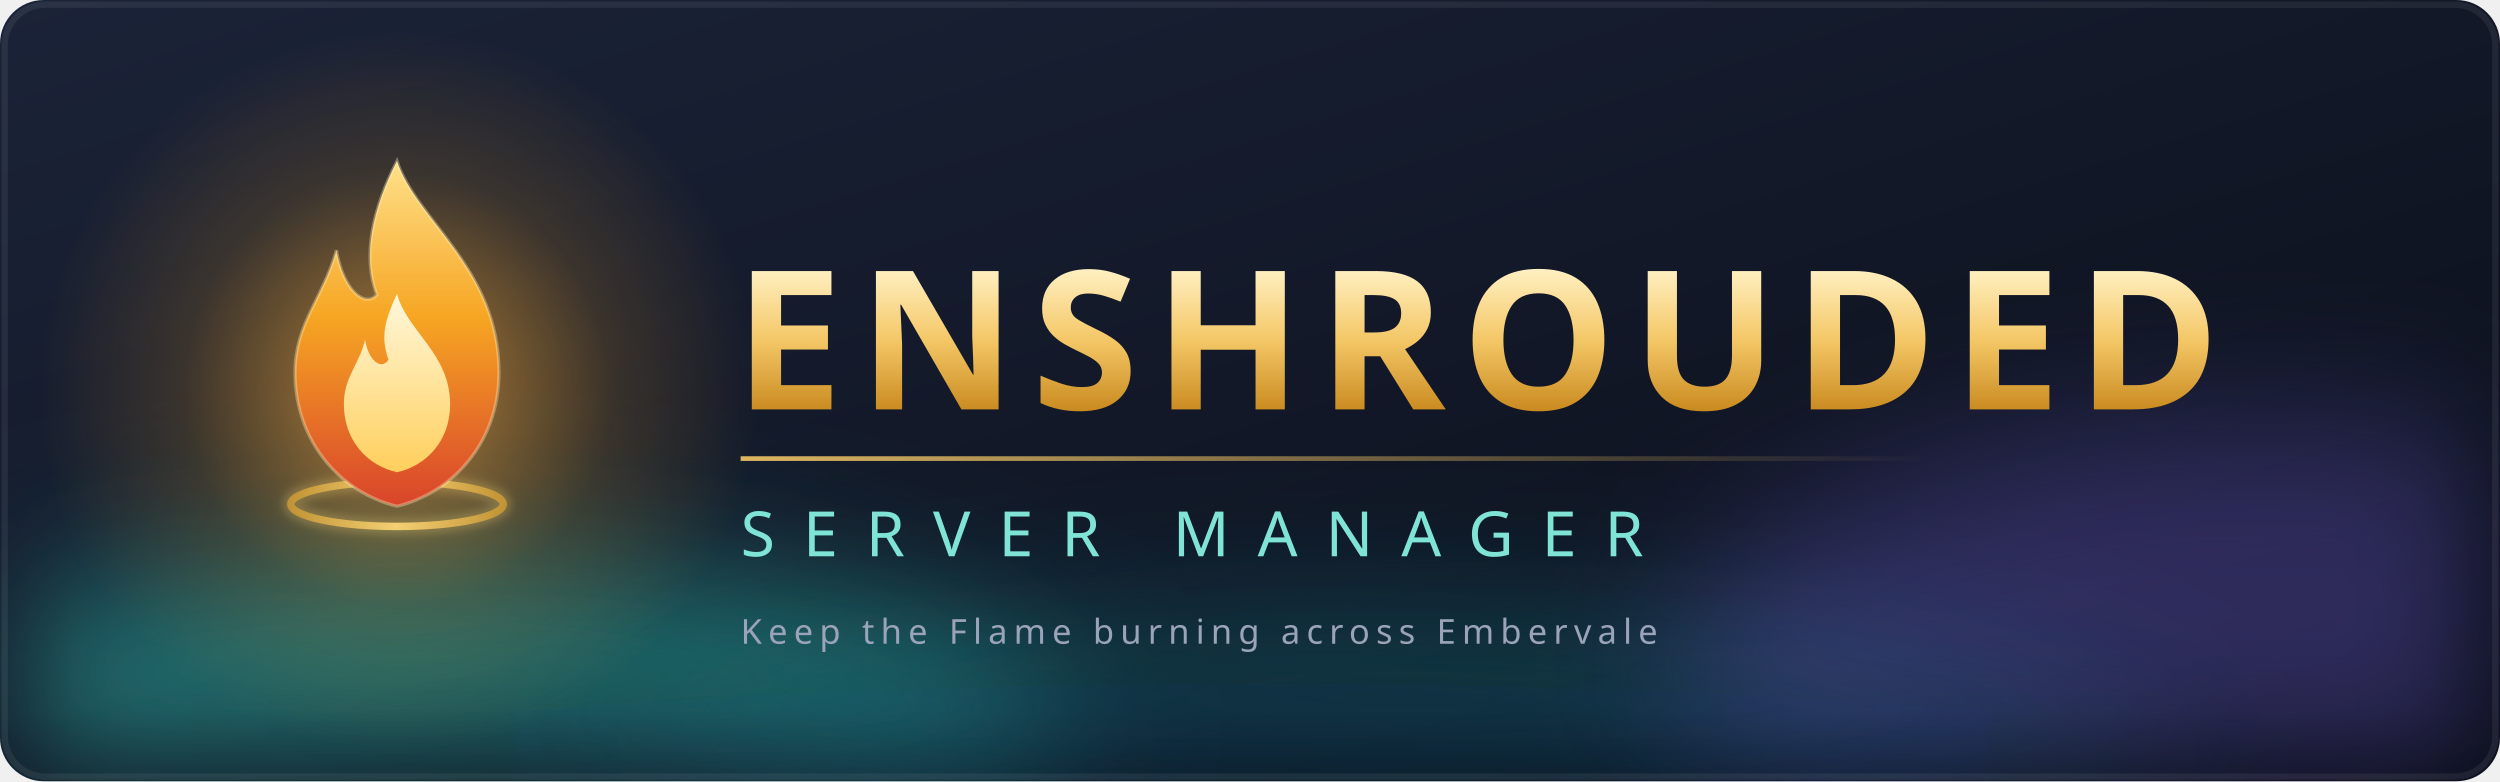
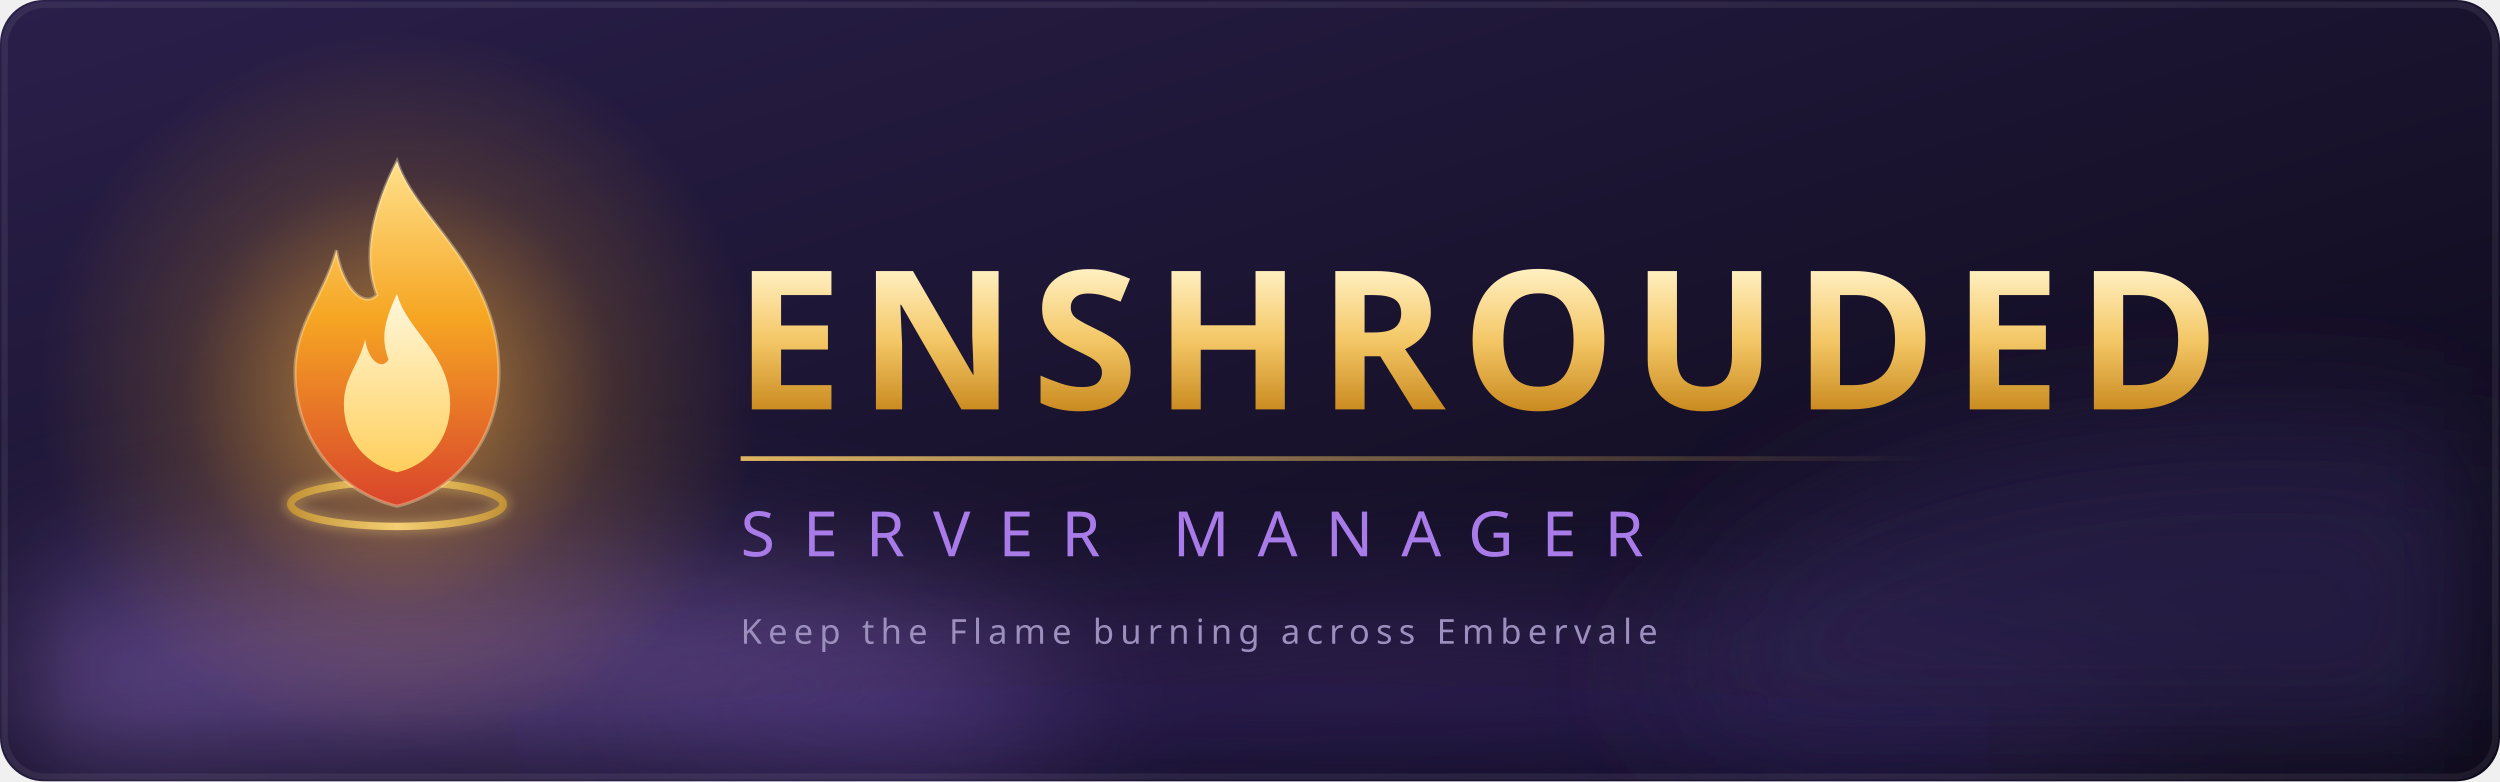
<svg xmlns="http://www.w3.org/2000/svg" viewBox="0 0 1600 500" width="1600" height="500">
  <defs>
    <linearGradient id="bg" x1="0" y1="0" x2="1" y2="1">
-       <stop offset="0" stop-color="#1b2338" />
-       <stop offset="1" stop-color="#090d17" />
+       <stop offset="0" stop-color="#2a1f4a" />
+       <stop offset="1" stop-color="#090713" />
    </linearGradient>
    <linearGradient id="flameOuter" x1="0" y1="0" x2="0" y2="1">
      <stop offset="0" stop-color="#ffe08a" />
      <stop offset="0.45" stop-color="#f6a623" />
      <stop offset="1" stop-color="#d9442b" />
    </linearGradient>
    <linearGradient id="flameInner" x1="0" y1="0" x2="0" y2="1">
      <stop offset="0" stop-color="#fff8dc" />
      <stop offset="1" stop-color="#ffcf5c" />
    </linearGradient>
    <linearGradient id="ring" x1="0" y1="0" x2="1" y2="0">
      <stop offset="0" stop-color="#b88420" />
      <stop offset="0.5" stop-color="#ffd977" />
      <stop offset="1" stop-color="#b88420" />
    </linearGradient>
    <linearGradient id="goldText" x1="0" y1="0" x2="0" y2="1">
      <stop offset="0" stop-color="#fff0c2" />
      <stop offset="0.5" stop-color="#f4c766" />
      <stop offset="1" stop-color="#c98a1f" />
    </linearGradient>
    <linearGradient id="rule" x1="0" y1="0" x2="1" y2="0">
      <stop offset="0" stop-color="#f4c766" stop-opacity="0.9" />
      <stop offset="1" stop-color="#f4c766" stop-opacity="0" />
    </linearGradient>
    <radialGradient id="emberGlow" cx="0.5" cy="0.5" r="0.5">
      <stop offset="0" stop-color="#ffb347" stop-opacity="0.7" />
      <stop offset="0.6" stop-color="#f6a623" stop-opacity="0.16" />
      <stop offset="1" stop-color="#f6a623" stop-opacity="0" />
    </radialGradient>
    <filter id="mist" x="-50%" y="-50%" width="200%" height="200%">
      <feGaussianBlur stdDeviation="48" />
    </filter>
    <filter id="soft" x="-50%" y="-50%" width="200%" height="200%">
      <feGaussianBlur stdDeviation="8" />
    </filter>
    <clipPath id="frame">
      <rect x="0" y="0" width="1600" height="500" rx="28" ry="28" />
    </clipPath>
  </defs>
  <rect x="0" y="0" width="1600" height="500" rx="28" ry="28" fill="url(#bg)" />
  <g clip-path="url(#frame)">
-     <ellipse cx="260" cy="470" rx="420" ry="110" fill="#2fc7b8" opacity="0.5" filter="url(#mist)" />
-     <ellipse cx="900" cy="520" rx="520" ry="120" fill="#1fb3c4" opacity="0.35" filter="url(#mist)" />
-     <ellipse cx="1450" cy="430" rx="380" ry="160" fill="#6d5bd0" opacity="0.35" filter="url(#mist)" />
-     <ellipse cx="800" cy="580" rx="900" ry="120" fill="#090d17" opacity="0.6" filter="url(#mist)" />
+     <ellipse cx="260" cy="470" rx="420" ry="110" fill="#a97be8" opacity="0.45" filter="url(#mist)" />
+     <ellipse cx="900" cy="520" rx="520" ry="120" fill="#7b4fd1" opacity="0.35" filter="url(#mist)" />
+     <ellipse cx="1450" cy="430" rx="380" ry="160" fill="#33255a" opacity="0.6" filter="url(#mist)" />
+     <ellipse cx="800" cy="580" rx="900" ry="120" fill="#090713" opacity="0.6" filter="url(#mist)" />
    <circle cx="255" cy="250" r="230" fill="url(#emberGlow)" />
  </g>
  <g transform="translate(80 52) scale(0.34)">
    <ellipse cx="512" cy="796" rx="200" ry="42" fill="none" stroke="url(#ring)" stroke-width="14" opacity="0.9" />
    <ellipse cx="512" cy="796" rx="200" ry="42" fill="none" stroke="#ffd977" stroke-width="30" opacity="0.25" filter="url(#soft)" />
    <path d="M512 150 C548 262 704 352 704 548 C704 684 612 776 512 800 C412 776 320 684 320 548 C320 456 372 410 398 318 C410 390 450 428 474 402 C446 330 466 240 512 150 Z" fill="url(#flameOuter)" />
    <path d="M512 150 C548 262 704 352 704 548 C704 684 612 776 512 800 C412 776 320 684 320 548 C320 456 372 410 398 318 C410 390 450 428 474 402 C446 330 466 240 512 150 Z" fill="none" stroke="#fff1bf" stroke-width="6" opacity="0.35" />
    <path d="M512 400 C530 470 612 512 612 608 C612 678 566 724 512 736 C458 724 412 678 412 608 C412 556 440 536 452 486 C458 528 484 544 496 524 C480 480 490 448 512 400 Z" fill="url(#flameInner)" />
  </g>
  <text x="470" y="262" font-family="Cinzel" font-weight="700" font-size="124" letter-spacing="10" fill="url(#goldText)">ENSHROUDED</text>
  <rect x="474" y="292" width="760" height="3" fill="url(#rule)" />
-   <text x="474" y="356" font-family="Cinzel" font-weight="500" font-size="40" letter-spacing="18" fill="#7fe3d6">SERVER MANAGER</text>
-   <text x="474" y="412" font-family="Cinzel" font-weight="400" font-size="22" letter-spacing="4" fill="#9aa3b8">Keep the Flame burning across Embervale</text>
+   <text x="474" y="356" font-family="Cinzel" font-weight="500" font-size="40" letter-spacing="18" fill="#a97be8">SERVER MANAGER</text>
+   <text x="474" y="412" font-family="Cinzel" font-weight="400" font-size="22" letter-spacing="4" fill="#9c8fbe">Keep the Flame burning across Embervale</text>
  <rect x="3" y="3" width="1594" height="494" rx="26" ry="26" fill="none" stroke="#ffffff" stroke-opacity="0.07" stroke-width="4" />
</svg>
